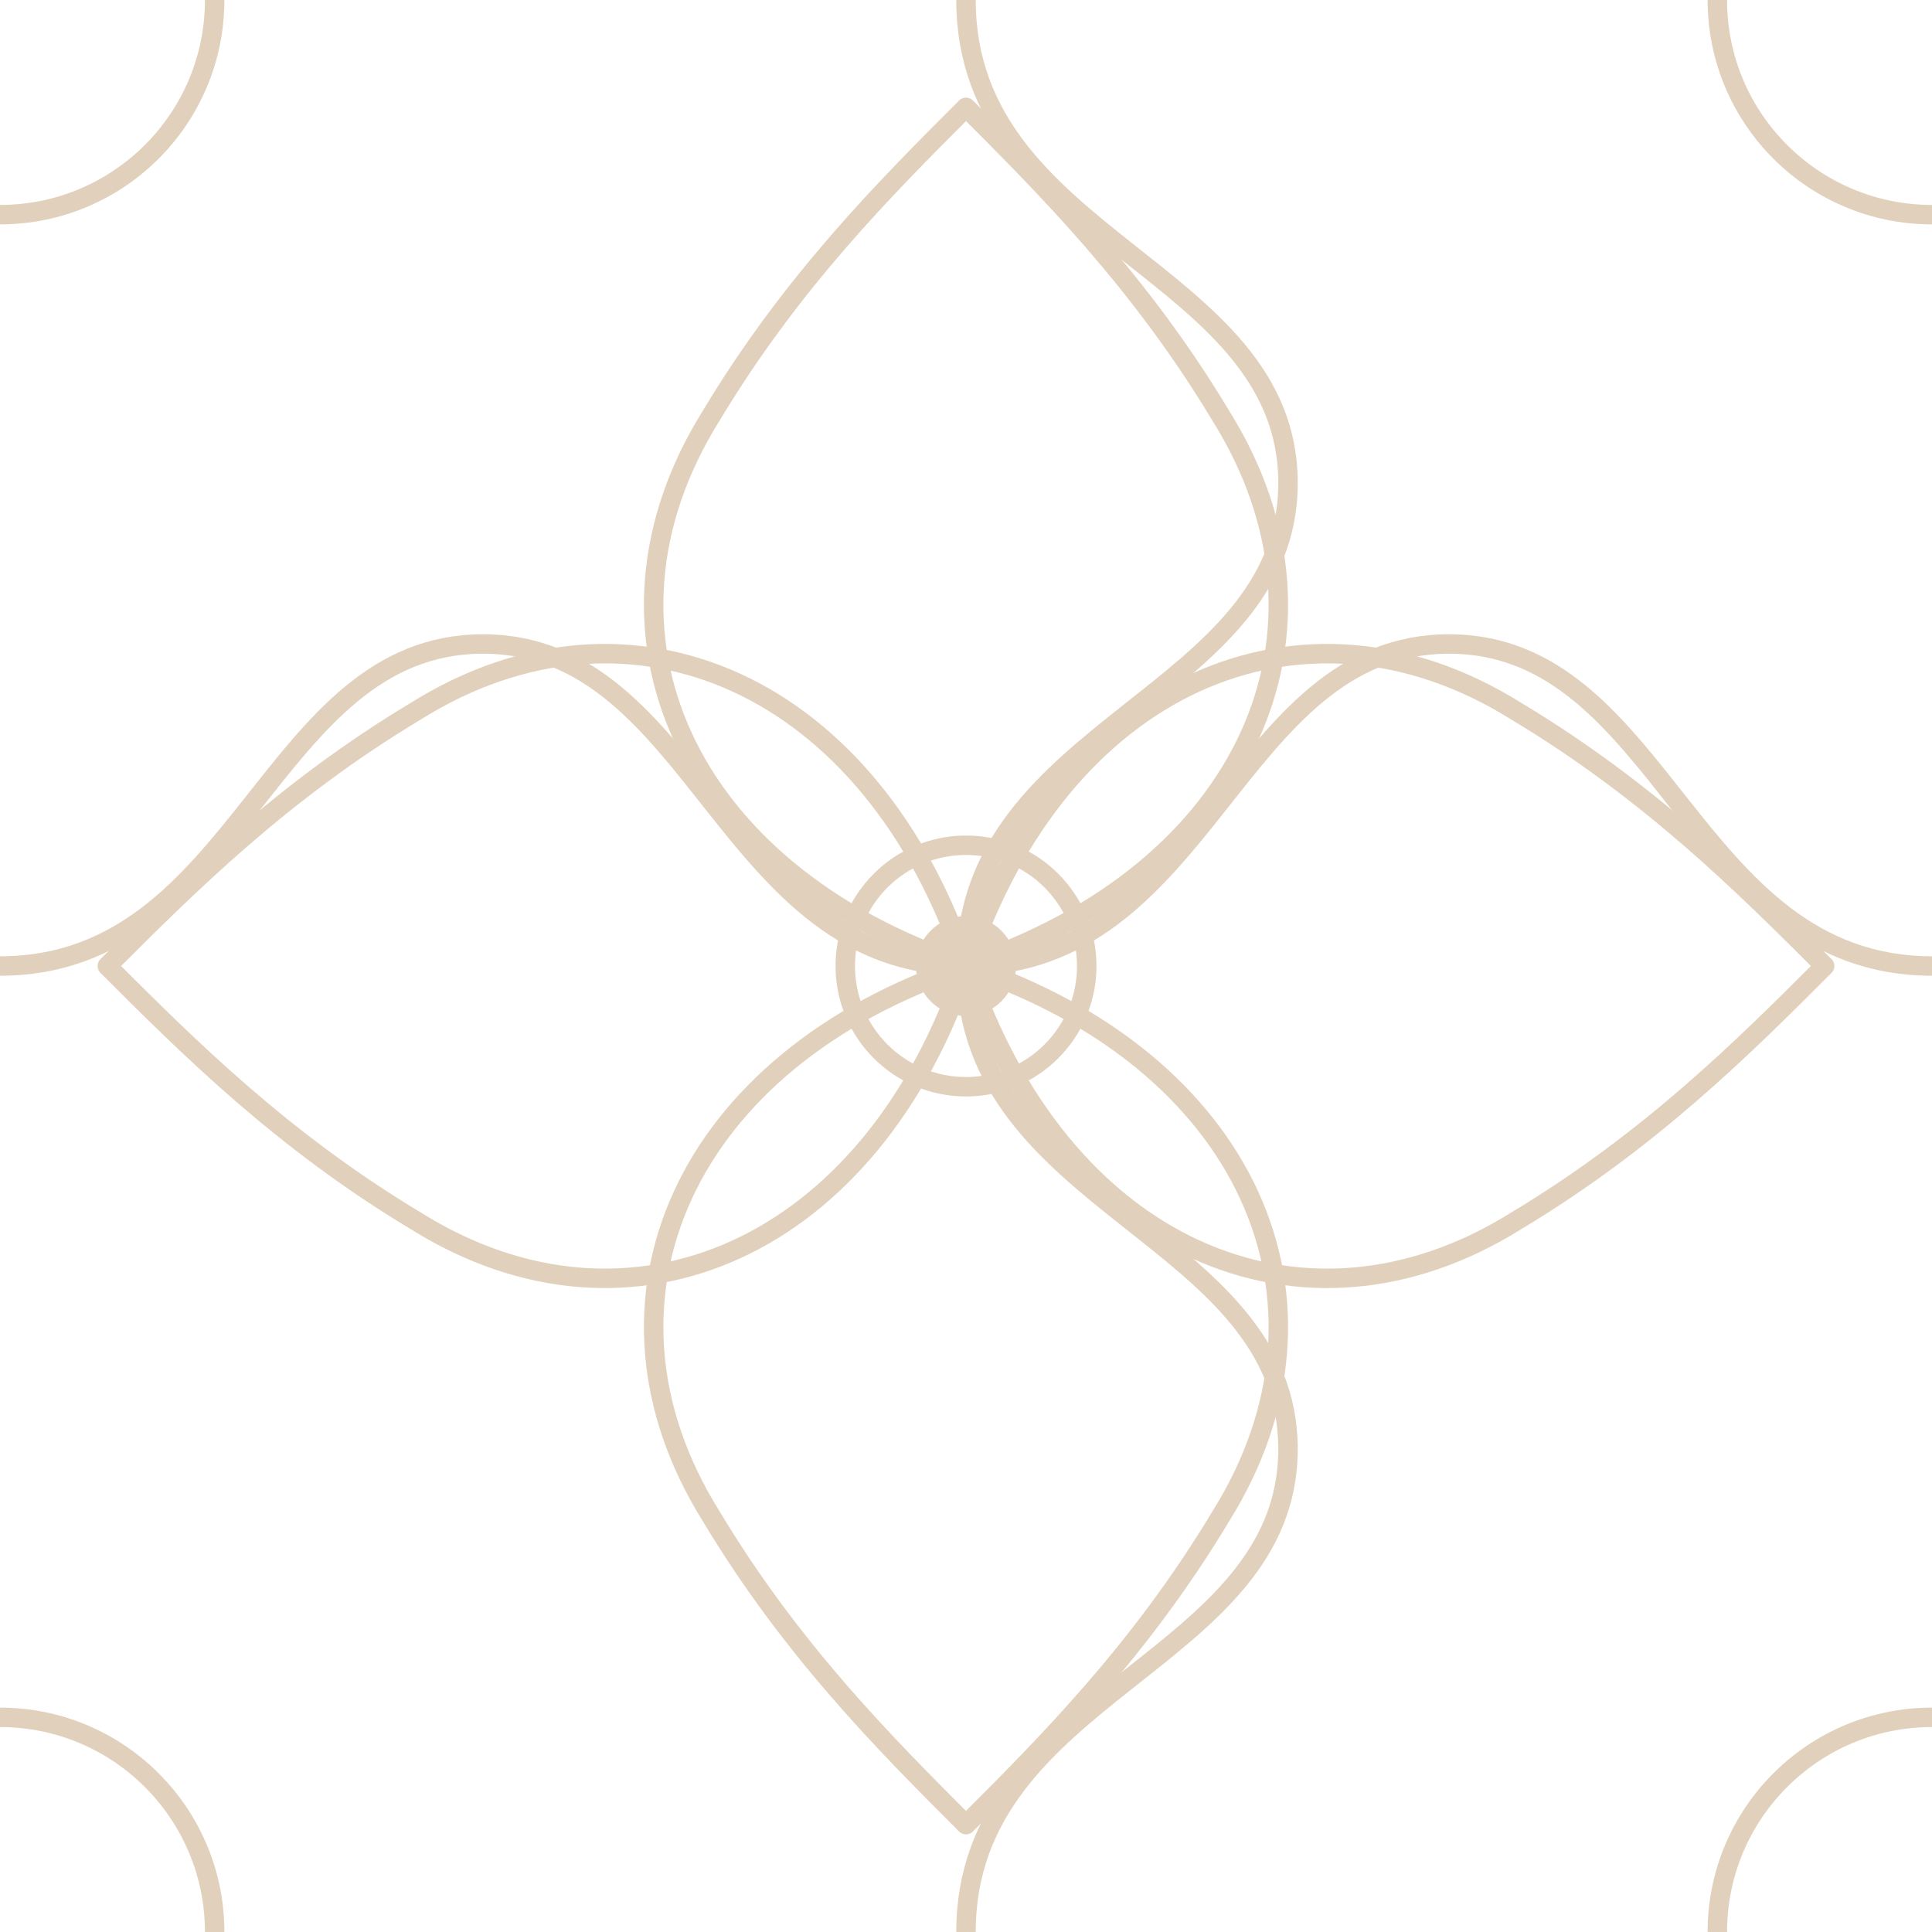
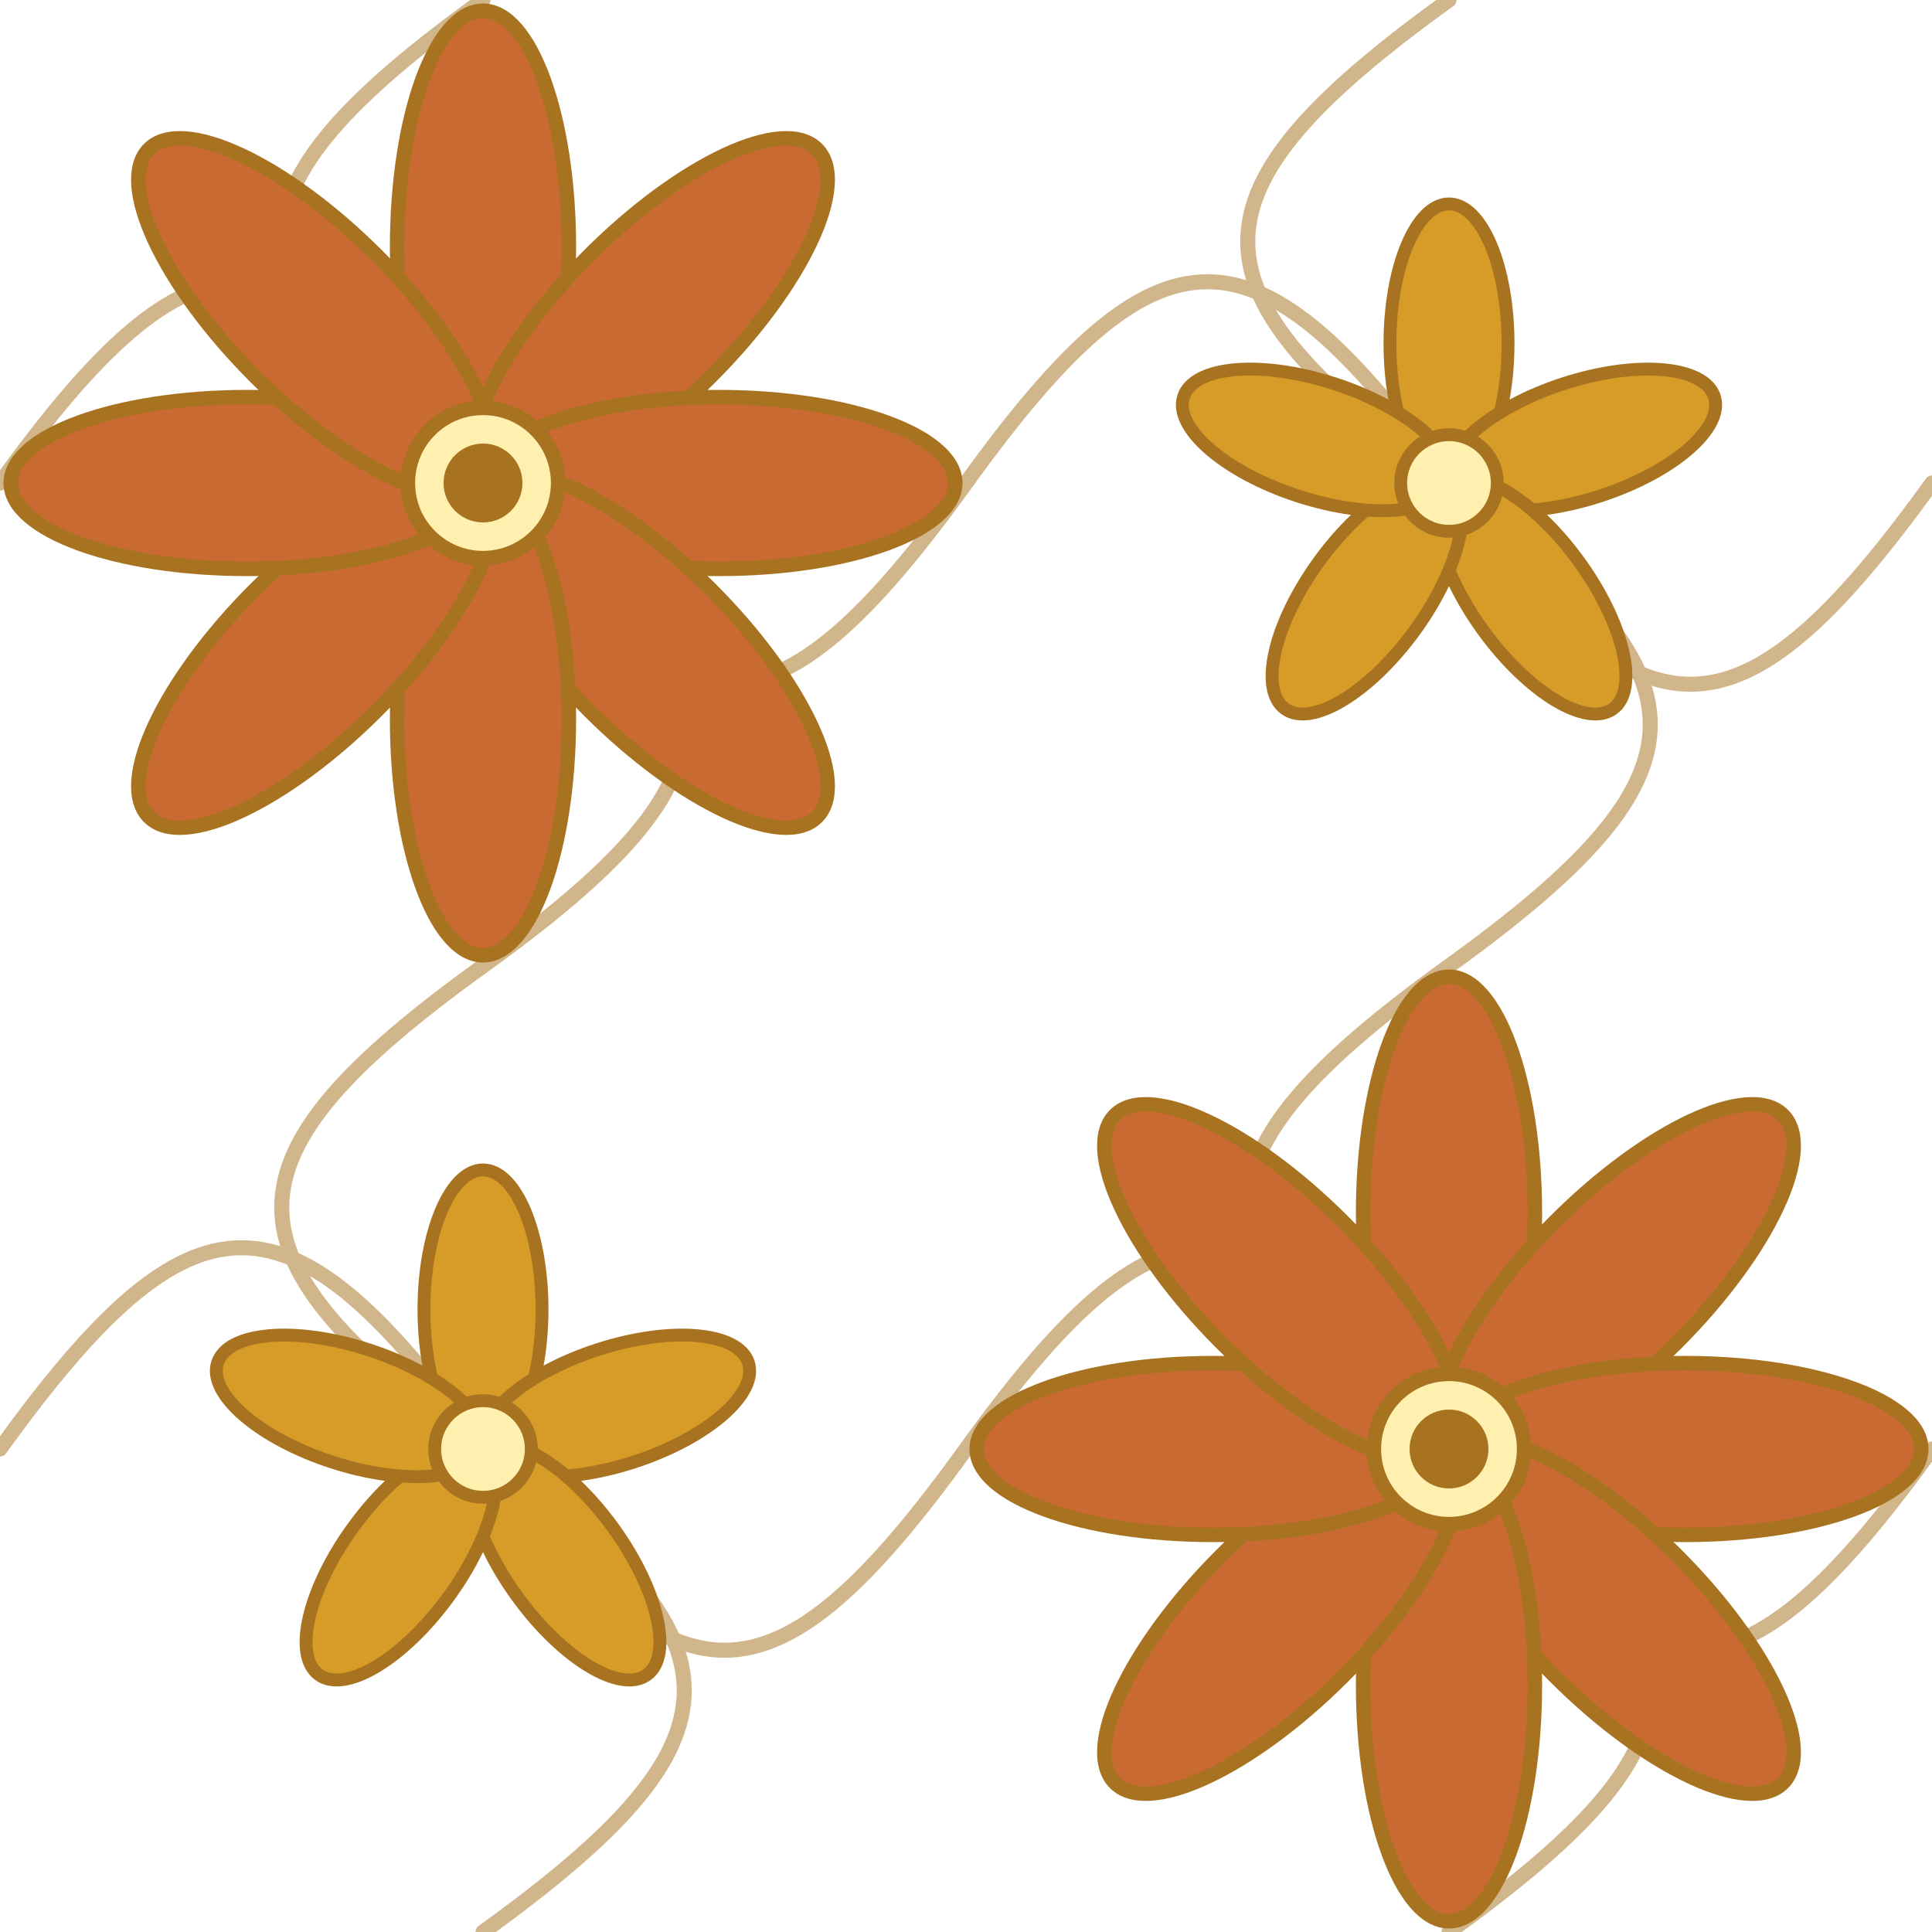
- <svg xmlns="http://www.w3.org/2000/svg" width="144" height="144" viewBox="0 0 144 144" fill="none">
-   <g stroke="#9b651d" stroke-width="1.45" stroke-linecap="round" stroke-linejoin="round" opacity=".3">
-     <defs>
-       <path id="petal" d="M72 72C51 65 43 47 53 31c6-10 13-17 19-23 6 6 13 13 19 23 10 16 2 34-19 41Z" />
-       <path id="vine" d="M0 72C18 72 20 48 36 48s18 24 36 24 20-24 36-24 18 24 36 24" />
-     </defs>
-     <use href="#vine" />
-     <use href="#vine" transform="rotate(90 72 72)" />
-     <use href="#petal" />
-     <use href="#petal" transform="rotate(90 72 72)" />
-     <use href="#petal" transform="rotate(180 72 72)" />
-     <use href="#petal" transform="rotate(270 72 72)" />
-     <circle cx="72" cy="72" r="9" />
-     <circle cx="72" cy="72" r="3" fill="#9b651d" />
-     <circle cx="0" cy="0" r="16" />
-     <circle cx="144" cy="0" r="16" />
-     <circle cx="0" cy="144" r="16" />
-     <circle cx="144" cy="144" r="16" />
+ <svg xmlns="http://www.w3.org/2000/svg" width="180" height="180" viewBox="0 0 180 180" fill="none">
+   <defs>
+     <g id="small-flower" stroke="#a87320" stroke-width="1.2" stroke-linejoin="round">
+       <ellipse cy="-13" rx="5.5" ry="13" fill="#d79c28" />
+       <ellipse cy="-13" rx="5.5" ry="13" fill="#d79c28" transform="rotate(72)" />
+       <ellipse cy="-13" rx="5.5" ry="13" fill="#d79c28" transform="rotate(144)" />
+       <ellipse cy="-13" rx="5.5" ry="13" fill="#d79c28" transform="rotate(216)" />
+       <ellipse cy="-13" rx="5.5" ry="13" fill="#d79c28" transform="rotate(288)" />
+       <circle r="4.5" fill="#fff0af" />
+     </g>
+     <g id="large-flower" stroke="#a87320" stroke-width="1.35" stroke-linejoin="round">
+       <ellipse cy="-22" rx="8" ry="22" fill="#c96a32" />
+       <ellipse cy="-22" rx="8" ry="22" fill="#c96a32" transform="rotate(45)" />
+       <ellipse cy="-22" rx="8" ry="22" fill="#c96a32" transform="rotate(90)" />
+       <ellipse cy="-22" rx="8" ry="22" fill="#c96a32" transform="rotate(135)" />
+       <ellipse cy="-22" rx="8" ry="22" fill="#c96a32" transform="rotate(180)" />
+       <ellipse cy="-22" rx="8" ry="22" fill="#c96a32" transform="rotate(225)" />
+       <ellipse cy="-22" rx="8" ry="22" fill="#c96a32" transform="rotate(270)" />
+       <ellipse cy="-22" rx="8" ry="22" fill="#c96a32" transform="rotate(315)" />
+       <circle r="7" fill="#fff0af" />
+       <circle r="3" fill="#a87320" />
+     </g>
+   </defs>
+   <g stroke="#a87320" stroke-width="1.4" opacity=".52" stroke-linecap="round">
+     <path d="M0 45C18 20 27 20 45 45S72 70 90 45s27-25 45 0 27 25 45 0" />
+     <path d="M0 135c18-25 27-25 45 0s27 25 45 0 27-25 45 0 27 25 45 0" />
+     <path d="M45 0c-25 18-25 27 0 45s25 27 0 45-25 27 0 45 25 27 0 45" />
+     <path d="M135 0c-25 18-25 27 0 45s25 27 0 45-25 27 0 45 25 27 0 45" />
+   </g>
+   <g transform="translate(45 45)">
+     <use href="#large-flower" />
+   </g>
+   <g transform="translate(135 135)">
+     <use href="#large-flower" />
+   </g>
+   <g transform="translate(135 45)">
+     <use href="#small-flower" />
+   </g>
+   <g transform="translate(45 135)">
+     <use href="#small-flower" />
  </g>
</svg>
